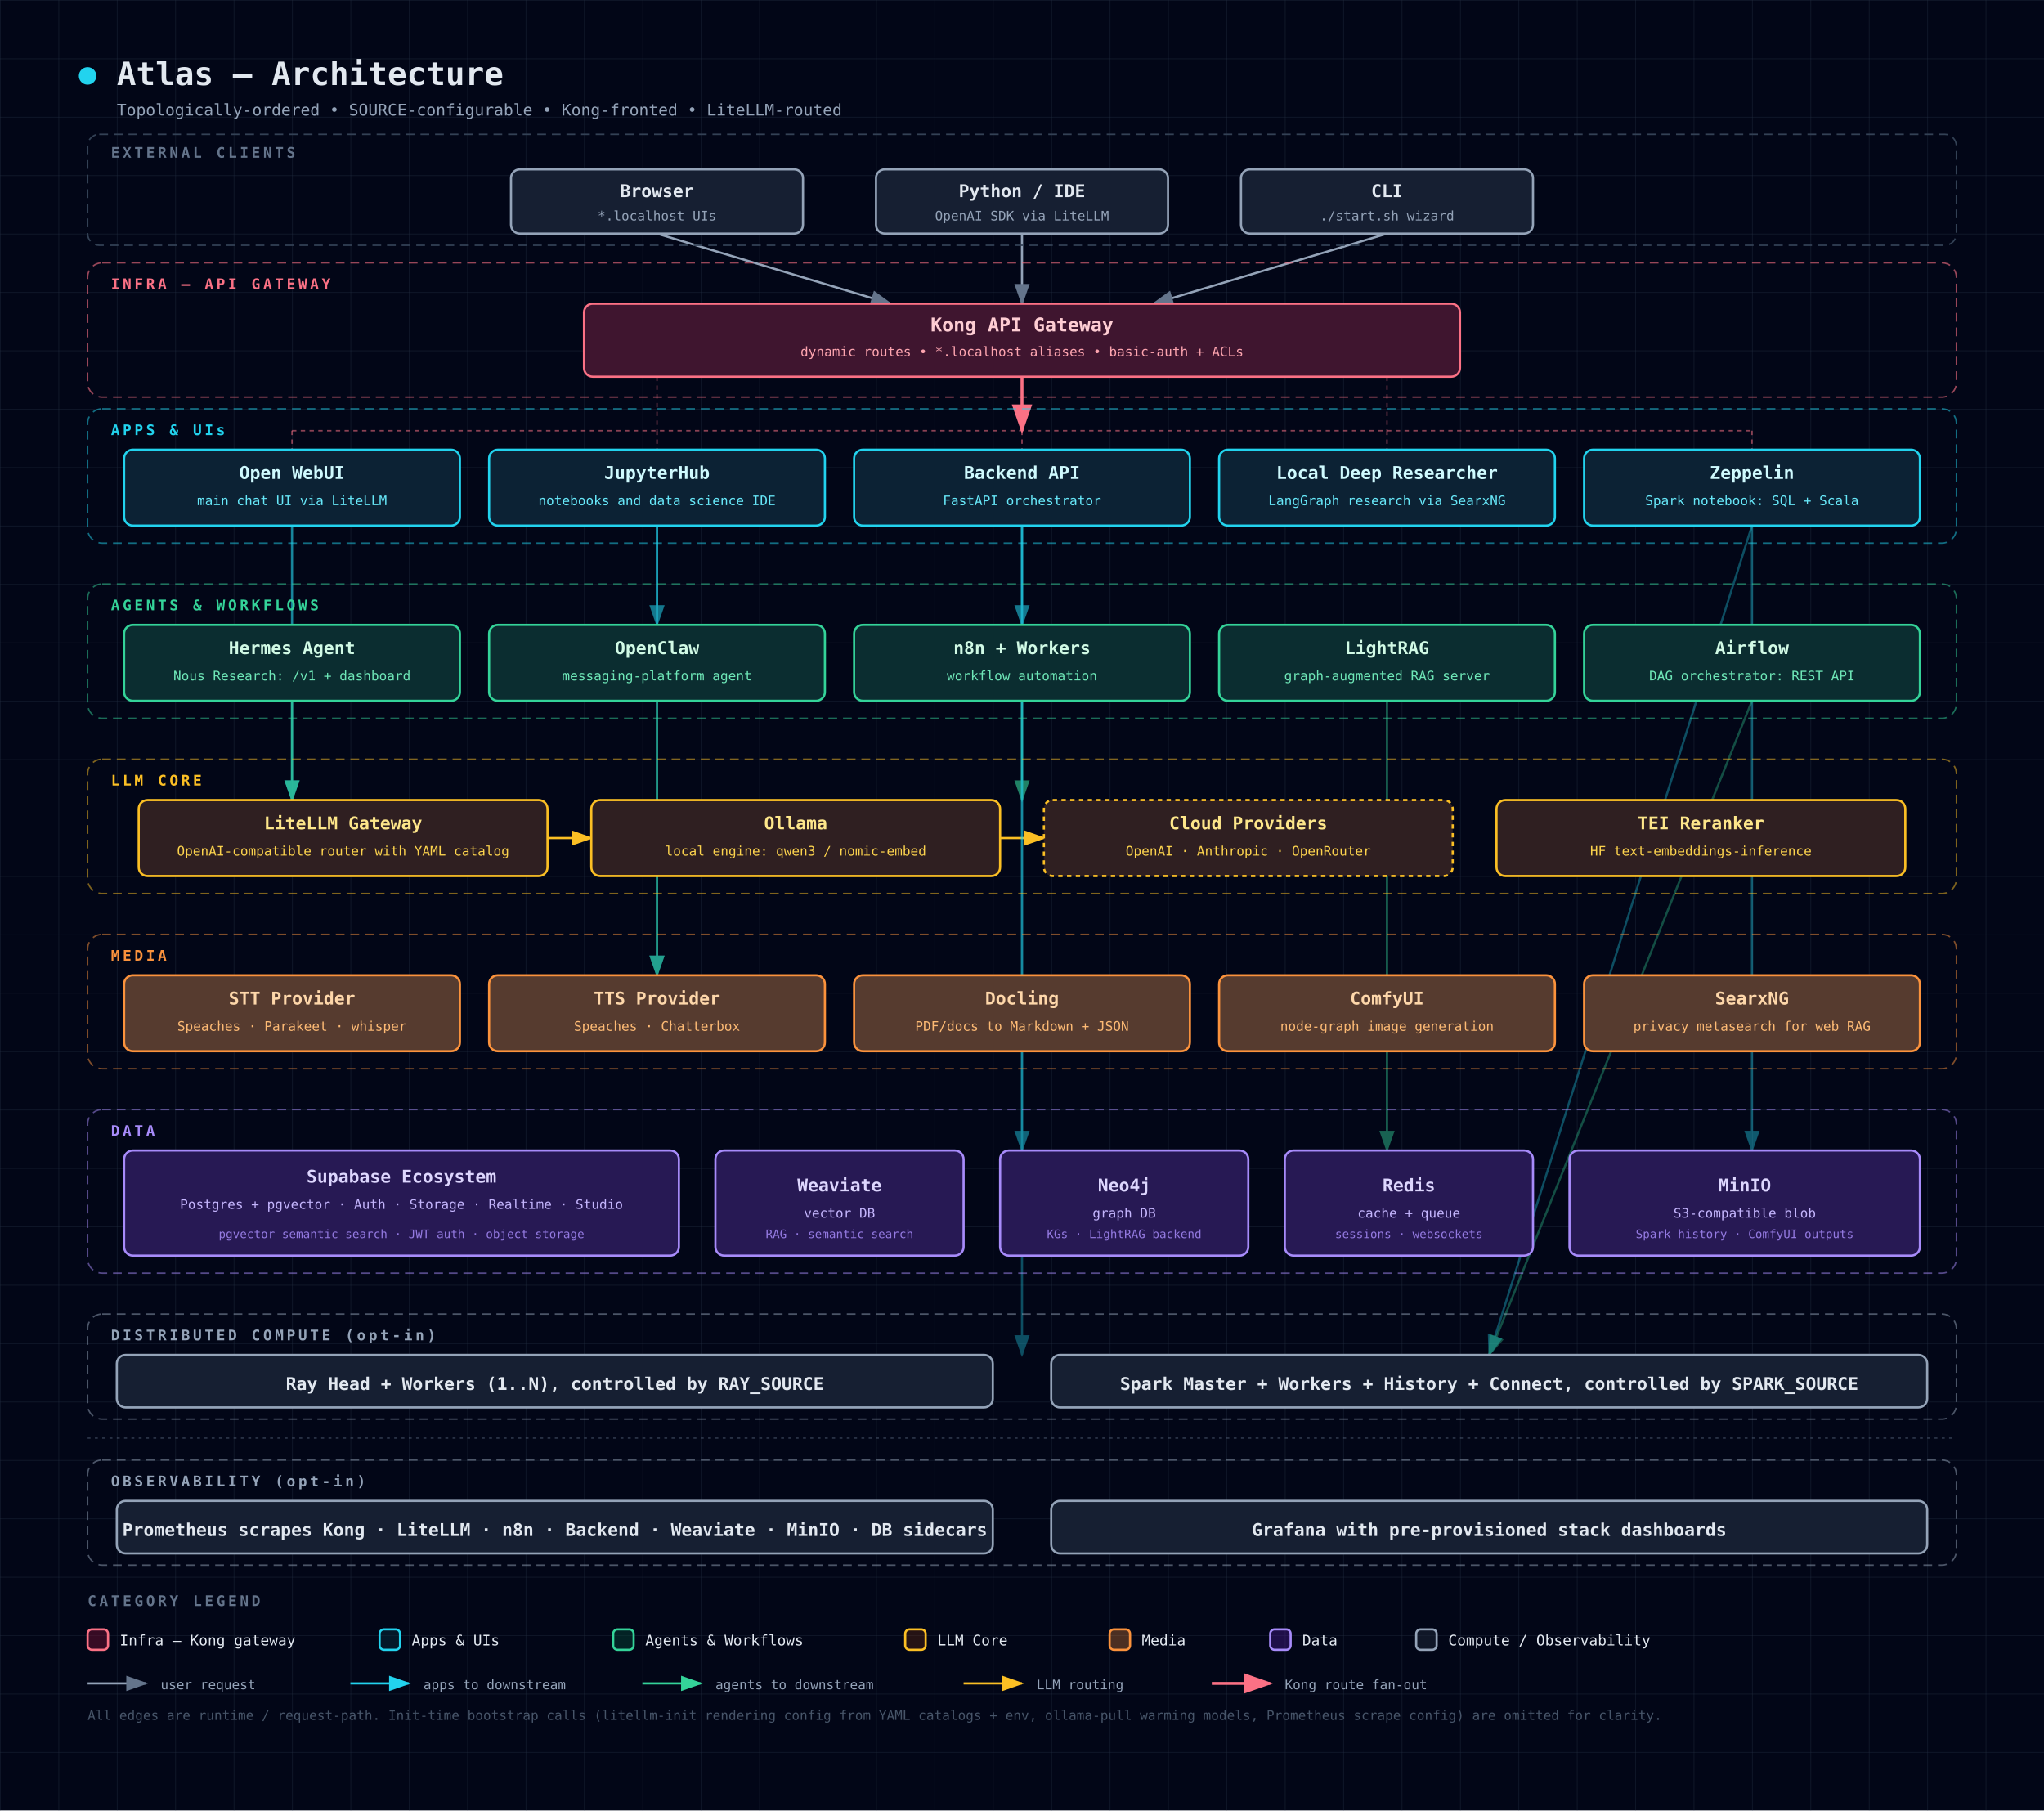
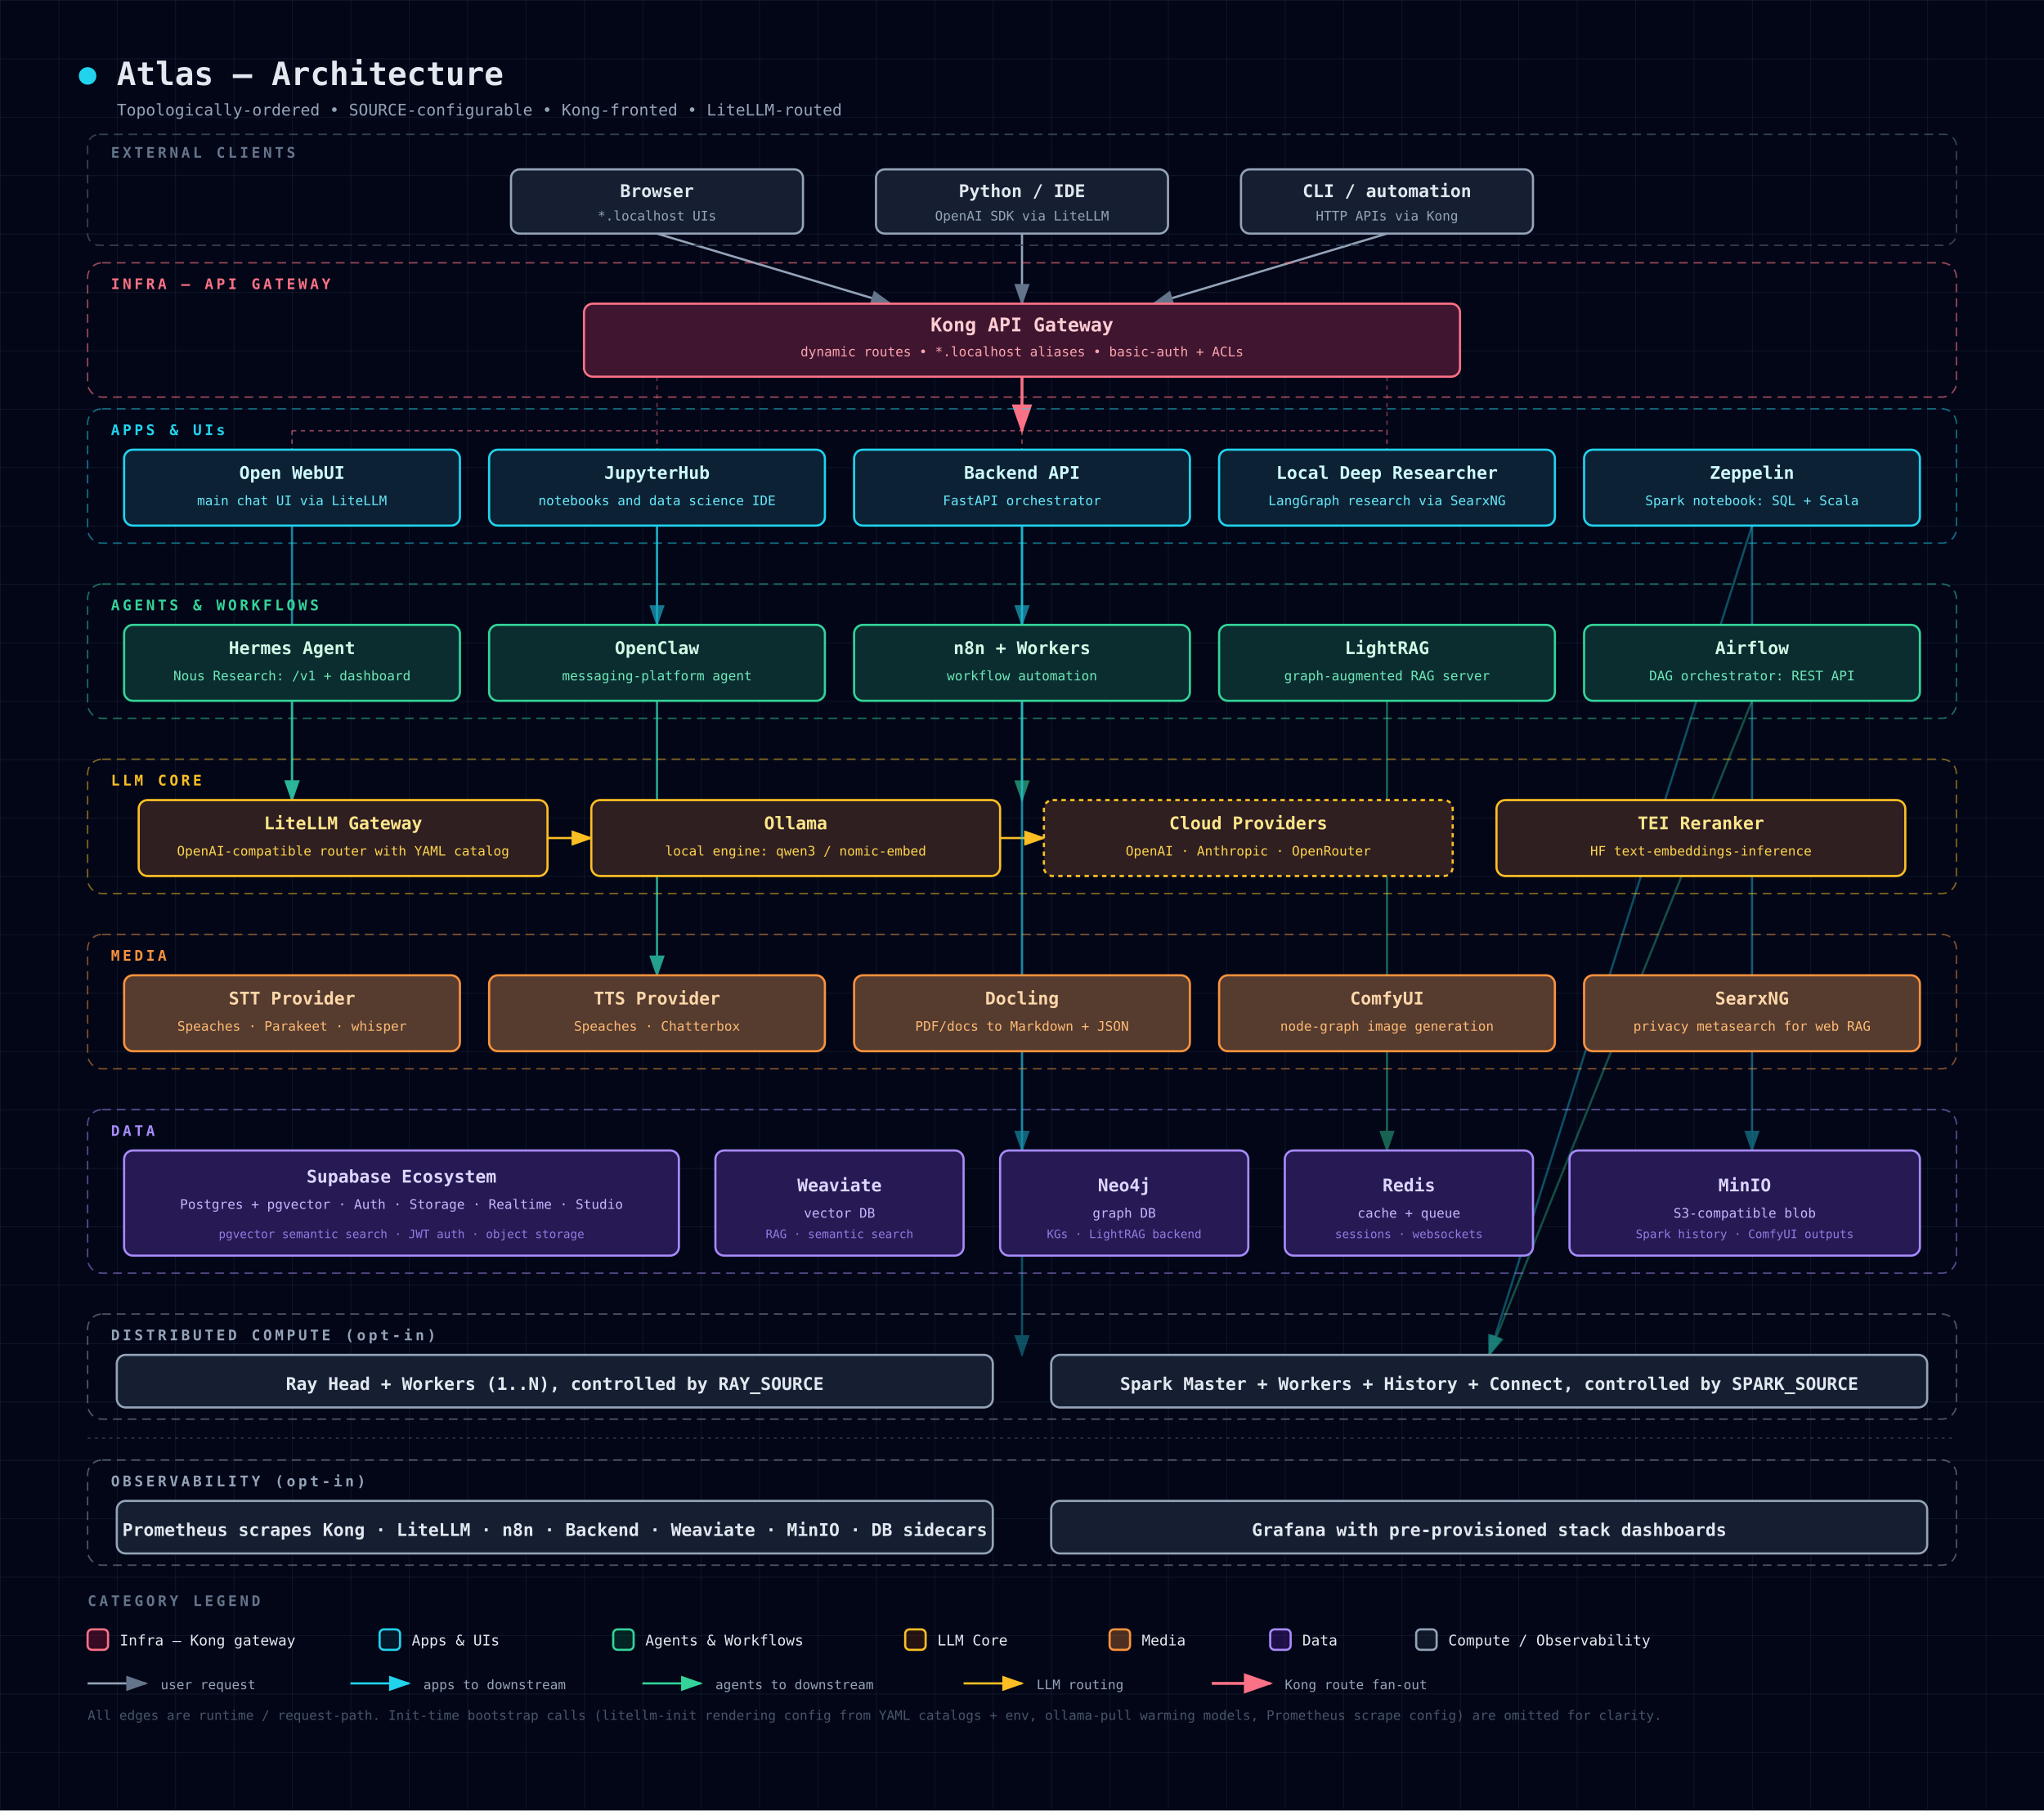
<svg xmlns="http://www.w3.org/2000/svg" viewBox="0 0 1400 1240" preserveAspectRatio="xMidYMid meet" font-family="'JetBrains Mono', 'Fira Code', Menlo, Consolas, monospace">
  <defs>
    <pattern id="grid" width="40" height="40" patternUnits="userSpaceOnUse">
      <path d="M 40 0 L 0 0 0 40" fill="none" stroke="#1e293b" stroke-width="0.5" />
    </pattern>
    <marker id="arrow" markerWidth="10" markerHeight="7" refX="9" refY="3.5" orient="auto">
      <polygon points="0 0, 10 3.5, 0 7" fill="#64748b" />
    </marker>
    <marker id="arrow-cyan" markerWidth="10" markerHeight="7" refX="9" refY="3.5" orient="auto">
      <polygon points="0 0, 10 3.5, 0 7" fill="#22d3ee" />
    </marker>
    <marker id="arrow-emerald" markerWidth="10" markerHeight="7" refX="9" refY="3.5" orient="auto">
      <polygon points="0 0, 10 3.5, 0 7" fill="#34d399" />
    </marker>
    <marker id="arrow-amber" markerWidth="10" markerHeight="7" refX="9" refY="3.5" orient="auto">
      <polygon points="0 0, 10 3.5, 0 7" fill="#fbbf24" />
    </marker>
    <marker id="arrow-rose" markerWidth="10" markerHeight="7" refX="9" refY="3.5" orient="auto">
      <polygon points="0 0, 10 3.5, 0 7" fill="#fb7185" />
    </marker>
    <marker id="arrow-slate" markerWidth="10" markerHeight="7" refX="9" refY="3.5" orient="auto">
      <polygon points="0 0, 10 3.5, 0 7" fill="#94a3b8" />
    </marker>
  </defs>
  <rect width="1400" height="1240" fill="#020617" />
  <rect width="1400" height="1240" fill="url(#grid)" />
  <g transform="translate(60, 30)">
    <circle cx="0" cy="22" r="6" fill="#22d3ee">
      <animate attributeName="opacity" values="0.4;1;0.4" dur="2s" repeatCount="indefinite" />
    </circle>
    <text x="20" y="22" fill="#e2e8f0" font-size="22" font-weight="700" dominant-baseline="middle">Atlas — Architecture</text>
    <text x="20" y="46" fill="#94a3b8" font-size="11" dominant-baseline="middle">Topologically-ordered • SOURCE-configurable • Kong-fronted • LiteLLM-routed</text>
  </g>
  <line x1="450" y1="160" x2="610" y2="208" stroke="#94a3b8" stroke-width="1.5" marker-end="url(#arrow)" />
  <line x1="700" y1="160" x2="700" y2="208" stroke="#94a3b8" stroke-width="1.5" marker-end="url(#arrow)" />
  <line x1="950" y1="160" x2="790" y2="208" stroke="#94a3b8" stroke-width="1.5" marker-end="url(#arrow)" />
  <line x1="700" y1="258" x2="700" y2="295" stroke="#fb7185" stroke-width="2" marker-end="url(#arrow-rose)" />
-   <line x1="200" y1="295" x2="1200" y2="295" stroke="#fb7185" stroke-width="1" stroke-dasharray="3,3" opacity="0.55" />
+   <line x1="200" y1="295" x2="950" y2="295" stroke="#fb7185" stroke-width="1" stroke-dasharray="3,3" opacity="0.55" />
  <line x1="200" y1="295" x2="200" y2="308" stroke="#fb7185" stroke-width="1" stroke-dasharray="3,3" opacity="0.55" />
  <line x1="450" y1="295" x2="450" y2="308" stroke="#fb7185" stroke-width="1" stroke-dasharray="3,3" opacity="0.55" />
  <line x1="700" y1="295" x2="700" y2="308" stroke="#fb7185" stroke-width="1" stroke-dasharray="3,3" opacity="0.55" />
  <line x1="950" y1="295" x2="950" y2="308" stroke="#fb7185" stroke-width="1" stroke-dasharray="3,3" opacity="0.55" />
-   <line x1="1200" y1="295" x2="1200" y2="308" stroke="#fb7185" stroke-width="1" stroke-dasharray="3,3" opacity="0.55" />
  <line x1="450" y1="258" x2="450" y2="295" stroke="#fb7185" stroke-width="1" stroke-dasharray="3,3" opacity="0.4" />
  <line x1="950" y1="258" x2="950" y2="295" stroke="#fb7185" stroke-width="1" stroke-dasharray="3,3" opacity="0.4" />
  <line x1="450" y1="360" x2="450" y2="428" stroke="#22d3ee" stroke-width="1.5" marker-end="url(#arrow-cyan)" opacity="0.55" />
  <line x1="700" y1="360" x2="700" y2="428" stroke="#22d3ee" stroke-width="1.5" marker-end="url(#arrow-cyan)" opacity="0.55" />
  <line x1="200" y1="360" x2="200" y2="548" stroke="#22d3ee" stroke-width="1.5" marker-end="url(#arrow-cyan)" opacity="0.6" />
  <line x1="200" y1="480" x2="200" y2="548" stroke="#34d399" stroke-width="1.5" marker-end="url(#arrow-emerald)" opacity="0.65" />
  <line x1="700" y1="480" x2="700" y2="548" stroke="#34d399" stroke-width="1.5" marker-end="url(#arrow-emerald)" opacity="0.6" />
  <line x1="375" y1="574" x2="405" y2="574" stroke="#fbbf24" stroke-width="1.5" marker-end="url(#arrow-amber)" />
  <line x1="685" y1="574" x2="715" y2="574" stroke="#fbbf24" stroke-width="1.5" marker-end="url(#arrow-amber)" />
  <line x1="450" y1="360" x2="450" y2="668" stroke="#22d3ee" stroke-width="1.5" marker-end="url(#arrow-cyan)" opacity="0.5" />
  <line x1="450" y1="480" x2="450" y2="668" stroke="#34d399" stroke-width="1.5" marker-end="url(#arrow-emerald)" opacity="0.5" />
  <line x1="700" y1="360" x2="700" y2="788" stroke="#22d3ee" stroke-width="1.5" marker-end="url(#arrow-cyan)" opacity="0.45" />
  <line x1="1200" y1="360" x2="1200" y2="788" stroke="#22d3ee" stroke-width="1.5" marker-end="url(#arrow-cyan)" opacity="0.4" />
  <line x1="950" y1="480" x2="950" y2="788" stroke="#34d399" stroke-width="1.5" marker-end="url(#arrow-emerald)" opacity="0.45" />
  <line x1="700" y1="360" x2="700" y2="928" stroke="#22d3ee" stroke-width="1.5" marker-end="url(#arrow-cyan)" opacity="0.35" />
  <line x1="1200" y1="360" x2="1020" y2="928" stroke="#22d3ee" stroke-width="1.5" marker-end="url(#arrow-cyan)" opacity="0.35" />
  <line x1="1200" y1="480" x2="1020" y2="928" stroke="#34d399" stroke-width="1.5" marker-end="url(#arrow-emerald)" opacity="0.35" />
  <line x1="60" y1="985" x2="1340" y2="985" stroke="#64748b" stroke-width="1" stroke-dasharray="2,3" opacity="0.4" />
  <g>
    <rect x="60" y="92" width="1280" height="76" rx="8" fill="none" stroke="#334155" stroke-width="1" stroke-dasharray="6,4" />
    <text x="76" y="108" fill="#64748b" font-size="10" font-weight="600" letter-spacing="2">EXTERNAL CLIENTS</text>
    <rect x="350" y="116" width="200" height="44" rx="6" fill="#0f172a" />
    <rect x="350" y="116" width="200" height="44" rx="6" fill="rgba(30, 41, 59, 0.5)" stroke="#94a3b8" stroke-width="1.5" />
    <text x="450" y="135" fill="#e2e8f0" font-size="12" font-weight="600" text-anchor="middle">Browser</text>
    <text x="450" y="151" fill="#94a3b8" font-size="9" text-anchor="middle">*.localhost UIs</text>
    <rect x="600" y="116" width="200" height="44" rx="6" fill="#0f172a" />
    <rect x="600" y="116" width="200" height="44" rx="6" fill="rgba(30, 41, 59, 0.5)" stroke="#94a3b8" stroke-width="1.5" />
    <text x="700" y="135" fill="#e2e8f0" font-size="12" font-weight="600" text-anchor="middle">Python / IDE</text>
    <text x="700" y="151" fill="#94a3b8" font-size="9" text-anchor="middle">OpenAI SDK via LiteLLM</text>
    <rect x="850" y="116" width="200" height="44" rx="6" fill="#0f172a" />
    <rect x="850" y="116" width="200" height="44" rx="6" fill="rgba(30, 41, 59, 0.5)" stroke="#94a3b8" stroke-width="1.5" />
-     <text x="950" y="135" fill="#e2e8f0" font-size="12" font-weight="600" text-anchor="middle">CLI</text>
-     <text x="950" y="151" fill="#94a3b8" font-size="9" text-anchor="middle">./start.sh wizard</text>
+     <text x="950" y="135" fill="#e2e8f0" font-size="12" font-weight="600" text-anchor="middle">CLI / automation</text>
+     <text x="950" y="151" fill="#94a3b8" font-size="9" text-anchor="middle">HTTP APIs via Kong</text>
  </g>
  <g>
    <rect x="60" y="180" width="1280" height="92" rx="10" fill="none" stroke="#fb7185" stroke-width="1" stroke-dasharray="6,4" opacity="0.6" />
    <text x="76" y="198" fill="#fb7185" font-size="10" font-weight="600" letter-spacing="2">INFRA — API GATEWAY</text>
    <rect x="400" y="208" width="600" height="50" rx="6" fill="#0f172a" />
    <rect x="400" y="208" width="600" height="50" rx="6" fill="rgba(136, 19, 55, 0.4)" stroke="#fb7185" stroke-width="1.5" />
    <text x="700" y="227" fill="#fecdd3" font-size="13" font-weight="700" text-anchor="middle">Kong API Gateway</text>
    <text x="700" y="244" fill="#fda4af" font-size="9" text-anchor="middle">dynamic routes • *.localhost aliases • basic-auth + ACLs</text>
  </g>
  <g>
    <rect x="60" y="280" width="1280" height="92" rx="10" fill="none" stroke="#22d3ee" stroke-width="1" stroke-dasharray="6,4" opacity="0.5" />
    <text x="76" y="298" fill="#22d3ee" font-size="10" font-weight="600" letter-spacing="2">APPS &amp; UIs</text>
    <rect x="85" y="308" width="230" height="52" rx="6" fill="#0f172a" />
    <rect x="85" y="308" width="230" height="52" rx="6" fill="rgba(8, 51, 68, 0.4)" stroke="#22d3ee" stroke-width="1.5" />
    <text x="200" y="328" fill="#cffafe" font-size="12" font-weight="600" text-anchor="middle">Open WebUI</text>
    <text x="200" y="346" fill="#67e8f9" font-size="9" text-anchor="middle">main chat UI via LiteLLM</text>
    <rect x="335" y="308" width="230" height="52" rx="6" fill="#0f172a" />
    <rect x="335" y="308" width="230" height="52" rx="6" fill="rgba(8, 51, 68, 0.4)" stroke="#22d3ee" stroke-width="1.5" />
    <text x="450" y="328" fill="#cffafe" font-size="12" font-weight="600" text-anchor="middle">JupyterHub</text>
    <text x="450" y="346" fill="#67e8f9" font-size="9" text-anchor="middle">notebooks and data science IDE</text>
    <rect x="585" y="308" width="230" height="52" rx="6" fill="#0f172a" />
    <rect x="585" y="308" width="230" height="52" rx="6" fill="rgba(8, 51, 68, 0.4)" stroke="#22d3ee" stroke-width="1.5" />
    <text x="700" y="328" fill="#cffafe" font-size="12" font-weight="600" text-anchor="middle">Backend API</text>
    <text x="700" y="346" fill="#67e8f9" font-size="9" text-anchor="middle">FastAPI orchestrator</text>
    <rect x="835" y="308" width="230" height="52" rx="6" fill="#0f172a" />
    <rect x="835" y="308" width="230" height="52" rx="6" fill="rgba(8, 51, 68, 0.4)" stroke="#22d3ee" stroke-width="1.5" />
    <text x="950" y="328" fill="#cffafe" font-size="12" font-weight="600" text-anchor="middle">Local Deep Researcher</text>
    <text x="950" y="346" fill="#67e8f9" font-size="9" text-anchor="middle">LangGraph research via SearxNG</text>
    <rect x="1085" y="308" width="230" height="52" rx="6" fill="#0f172a" />
    <rect x="1085" y="308" width="230" height="52" rx="6" fill="rgba(8, 51, 68, 0.4)" stroke="#22d3ee" stroke-width="1.5" />
    <text x="1200" y="328" fill="#cffafe" font-size="12" font-weight="600" text-anchor="middle">Zeppelin</text>
    <text x="1200" y="346" fill="#67e8f9" font-size="9" text-anchor="middle">Spark notebook: SQL + Scala</text>
  </g>
  <g>
    <rect x="60" y="400" width="1280" height="92" rx="10" fill="none" stroke="#34d399" stroke-width="1" stroke-dasharray="6,4" opacity="0.5" />
    <text x="76" y="418" fill="#34d399" font-size="10" font-weight="600" letter-spacing="2">AGENTS &amp; WORKFLOWS</text>
    <rect x="85" y="428" width="230" height="52" rx="6" fill="#0f172a" />
    <rect x="85" y="428" width="230" height="52" rx="6" fill="rgba(6, 78, 59, 0.4)" stroke="#34d399" stroke-width="1.5" />
    <text x="200" y="448" fill="#d1fae5" font-size="12" font-weight="600" text-anchor="middle">Hermes Agent</text>
    <text x="200" y="466" fill="#6ee7b7" font-size="9" text-anchor="middle">Nous Research: /v1 + dashboard</text>
    <rect x="335" y="428" width="230" height="52" rx="6" fill="#0f172a" />
    <rect x="335" y="428" width="230" height="52" rx="6" fill="rgba(6, 78, 59, 0.4)" stroke="#34d399" stroke-width="1.5" />
    <text x="450" y="448" fill="#d1fae5" font-size="12" font-weight="600" text-anchor="middle">OpenClaw</text>
    <text x="450" y="466" fill="#6ee7b7" font-size="9" text-anchor="middle">messaging-platform agent</text>
    <rect x="585" y="428" width="230" height="52" rx="6" fill="#0f172a" />
    <rect x="585" y="428" width="230" height="52" rx="6" fill="rgba(6, 78, 59, 0.4)" stroke="#34d399" stroke-width="1.5" />
    <text x="700" y="448" fill="#d1fae5" font-size="12" font-weight="600" text-anchor="middle">n8n + Workers</text>
    <text x="700" y="466" fill="#6ee7b7" font-size="9" text-anchor="middle">workflow automation</text>
    <rect x="835" y="428" width="230" height="52" rx="6" fill="#0f172a" />
    <rect x="835" y="428" width="230" height="52" rx="6" fill="rgba(6, 78, 59, 0.4)" stroke="#34d399" stroke-width="1.5" />
    <text x="950" y="448" fill="#d1fae5" font-size="12" font-weight="600" text-anchor="middle">LightRAG</text>
    <text x="950" y="466" fill="#6ee7b7" font-size="9" text-anchor="middle">graph-augmented RAG server</text>
    <rect x="1085" y="428" width="230" height="52" rx="6" fill="#0f172a" />
    <rect x="1085" y="428" width="230" height="52" rx="6" fill="rgba(6, 78, 59, 0.4)" stroke="#34d399" stroke-width="1.5" />
    <text x="1200" y="448" fill="#d1fae5" font-size="12" font-weight="600" text-anchor="middle">Airflow</text>
    <text x="1200" y="466" fill="#6ee7b7" font-size="9" text-anchor="middle">DAG orchestrator: REST API</text>
  </g>
  <g>
    <rect x="60" y="520" width="1280" height="92" rx="10" fill="none" stroke="#fbbf24" stroke-width="1" stroke-dasharray="6,4" opacity="0.5" />
    <text x="76" y="538" fill="#fbbf24" font-size="10" font-weight="600" letter-spacing="2">LLM CORE</text>
    <rect x="95" y="548" width="280" height="52" rx="6" fill="#0f172a" />
    <rect x="95" y="548" width="280" height="52" rx="6" fill="rgba(120, 53, 15, 0.3)" stroke="#fbbf24" stroke-width="1.5" />
    <text x="235" y="568" fill="#fde68a" font-size="12" font-weight="600" text-anchor="middle">LiteLLM Gateway</text>
    <text x="235" y="586" fill="#fcd34d" font-size="9" text-anchor="middle">OpenAI-compatible router with YAML catalog</text>
    <rect x="405" y="548" width="280" height="52" rx="6" fill="#0f172a" />
    <rect x="405" y="548" width="280" height="52" rx="6" fill="rgba(120, 53, 15, 0.3)" stroke="#fbbf24" stroke-width="1.5" />
    <text x="545" y="568" fill="#fde68a" font-size="12" font-weight="600" text-anchor="middle">Ollama</text>
    <text x="545" y="586" fill="#fcd34d" font-size="9" text-anchor="middle">local engine: qwen3 / nomic-embed</text>
    <rect x="715" y="548" width="280" height="52" rx="6" fill="#0f172a" />
    <rect x="715" y="548" width="280" height="52" rx="6" fill="rgba(120, 53, 15, 0.3)" stroke="#fbbf24" stroke-width="1.5" stroke-dasharray="3,3" />
    <text x="855" y="568" fill="#fde68a" font-size="12" font-weight="600" text-anchor="middle">Cloud Providers</text>
    <text x="855" y="586" fill="#fcd34d" font-size="9" text-anchor="middle">OpenAI · Anthropic · OpenRouter</text>
    <rect x="1025" y="548" width="280" height="52" rx="6" fill="#0f172a" />
    <rect x="1025" y="548" width="280" height="52" rx="6" fill="rgba(120, 53, 15, 0.3)" stroke="#fbbf24" stroke-width="1.5" />
    <text x="1165" y="568" fill="#fde68a" font-size="12" font-weight="600" text-anchor="middle">TEI Reranker</text>
    <text x="1165" y="586" fill="#fcd34d" font-size="9" text-anchor="middle">HF text-embeddings-inference</text>
  </g>
  <g>
    <rect x="60" y="640" width="1280" height="92" rx="10" fill="none" stroke="#fb923c" stroke-width="1" stroke-dasharray="6,4" opacity="0.5" />
    <text x="76" y="658" fill="#fb923c" font-size="10" font-weight="600" letter-spacing="2">MEDIA</text>
    <rect x="85" y="668" width="230" height="52" rx="6" fill="#0f172a" />
    <rect x="85" y="668" width="230" height="52" rx="6" fill="rgba(251, 146, 60, 0.3)" stroke="#fb923c" stroke-width="1.5" />
    <text x="200" y="688" fill="#fed7aa" font-size="12" font-weight="600" text-anchor="middle">STT Provider</text>
    <text x="200" y="706" fill="#fdba74" font-size="9" text-anchor="middle">Speaches · Parakeet · whisper</text>
    <rect x="335" y="668" width="230" height="52" rx="6" fill="#0f172a" />
    <rect x="335" y="668" width="230" height="52" rx="6" fill="rgba(251, 146, 60, 0.3)" stroke="#fb923c" stroke-width="1.5" />
    <text x="450" y="688" fill="#fed7aa" font-size="12" font-weight="600" text-anchor="middle">TTS Provider</text>
    <text x="450" y="706" fill="#fdba74" font-size="9" text-anchor="middle">Speaches · Chatterbox</text>
    <rect x="585" y="668" width="230" height="52" rx="6" fill="#0f172a" />
    <rect x="585" y="668" width="230" height="52" rx="6" fill="rgba(251, 146, 60, 0.3)" stroke="#fb923c" stroke-width="1.5" />
    <text x="700" y="688" fill="#fed7aa" font-size="12" font-weight="600" text-anchor="middle">Docling</text>
    <text x="700" y="706" fill="#fdba74" font-size="9" text-anchor="middle">PDF/docs to Markdown + JSON</text>
    <rect x="835" y="668" width="230" height="52" rx="6" fill="#0f172a" />
    <rect x="835" y="668" width="230" height="52" rx="6" fill="rgba(251, 146, 60, 0.3)" stroke="#fb923c" stroke-width="1.5" />
    <text x="950" y="688" fill="#fed7aa" font-size="12" font-weight="600" text-anchor="middle">ComfyUI</text>
    <text x="950" y="706" fill="#fdba74" font-size="9" text-anchor="middle">node-graph image generation</text>
    <rect x="1085" y="668" width="230" height="52" rx="6" fill="#0f172a" />
    <rect x="1085" y="668" width="230" height="52" rx="6" fill="rgba(251, 146, 60, 0.3)" stroke="#fb923c" stroke-width="1.5" />
    <text x="1200" y="688" fill="#fed7aa" font-size="12" font-weight="600" text-anchor="middle">SearxNG</text>
    <text x="1200" y="706" fill="#fdba74" font-size="9" text-anchor="middle">privacy metasearch for web RAG</text>
  </g>
  <g>
    <rect x="60" y="760" width="1280" height="112" rx="10" fill="none" stroke="#a78bfa" stroke-width="1" stroke-dasharray="6,4" opacity="0.5" />
    <text x="76" y="778" fill="#a78bfa" font-size="10" font-weight="600" letter-spacing="2">DATA</text>
    <rect x="85" y="788" width="380" height="72" rx="6" fill="#0f172a" />
    <rect x="85" y="788" width="380" height="72" rx="6" fill="rgba(76, 29, 149, 0.4)" stroke="#a78bfa" stroke-width="1.5" />
    <text x="275" y="810" fill="#ddd6fe" font-size="12" font-weight="600" text-anchor="middle">Supabase Ecosystem</text>
    <text x="275" y="828" fill="#c4b5fd" font-size="9" text-anchor="middle">Postgres + pgvector · Auth · Storage · Realtime · Studio</text>
    <text x="275" y="848" fill="#a78bfa" font-size="8" text-anchor="middle" opacity="0.85">pgvector semantic search · JWT auth · object storage</text>
    <rect x="490" y="788" width="170" height="72" rx="6" fill="#0f172a" />
    <rect x="490" y="788" width="170" height="72" rx="6" fill="rgba(76, 29, 149, 0.4)" stroke="#a78bfa" stroke-width="1.5" />
    <text x="575" y="816" fill="#ddd6fe" font-size="12" font-weight="600" text-anchor="middle">Weaviate</text>
    <text x="575" y="834" fill="#c4b5fd" font-size="9" text-anchor="middle">vector DB</text>
    <text x="575" y="848" fill="#a78bfa" font-size="8" text-anchor="middle" opacity="0.85">RAG · semantic search</text>
    <rect x="685" y="788" width="170" height="72" rx="6" fill="#0f172a" />
    <rect x="685" y="788" width="170" height="72" rx="6" fill="rgba(76, 29, 149, 0.4)" stroke="#a78bfa" stroke-width="1.5" />
    <text x="770" y="816" fill="#ddd6fe" font-size="12" font-weight="600" text-anchor="middle">Neo4j</text>
    <text x="770" y="834" fill="#c4b5fd" font-size="9" text-anchor="middle">graph DB</text>
    <text x="770" y="848" fill="#a78bfa" font-size="8" text-anchor="middle" opacity="0.85">KGs · LightRAG backend</text>
    <rect x="880" y="788" width="170" height="72" rx="6" fill="#0f172a" />
    <rect x="880" y="788" width="170" height="72" rx="6" fill="rgba(76, 29, 149, 0.4)" stroke="#a78bfa" stroke-width="1.5" />
    <text x="965" y="816" fill="#ddd6fe" font-size="12" font-weight="600" text-anchor="middle">Redis</text>
    <text x="965" y="834" fill="#c4b5fd" font-size="9" text-anchor="middle">cache + queue</text>
    <text x="965" y="848" fill="#a78bfa" font-size="8" text-anchor="middle" opacity="0.85">sessions · websockets</text>
    <rect x="1075" y="788" width="240" height="72" rx="6" fill="#0f172a" />
    <rect x="1075" y="788" width="240" height="72" rx="6" fill="rgba(76, 29, 149, 0.4)" stroke="#a78bfa" stroke-width="1.5" />
    <text x="1195" y="816" fill="#ddd6fe" font-size="12" font-weight="600" text-anchor="middle">MinIO</text>
    <text x="1195" y="834" fill="#c4b5fd" font-size="9" text-anchor="middle">S3-compatible blob</text>
    <text x="1195" y="848" fill="#a78bfa" font-size="8" text-anchor="middle" opacity="0.85">Spark history · ComfyUI outputs</text>
  </g>
  <g>
    <rect x="60" y="900" width="1280" height="72" rx="10" fill="none" stroke="#94a3b8" stroke-width="1" stroke-dasharray="6,4" opacity="0.5" />
    <text x="76" y="918" fill="#94a3b8" font-size="10" font-weight="600" letter-spacing="2">DISTRIBUTED COMPUTE  (opt-in)</text>
    <rect x="80" y="928" width="600" height="36" rx="6" fill="#0f172a" />
    <rect x="80" y="928" width="600" height="36" rx="6" fill="rgba(30, 41, 59, 0.5)" stroke="#94a3b8" stroke-width="1.5" />
    <text x="380" y="952" fill="#e2e8f0" font-size="12" font-weight="600" text-anchor="middle">Ray Head + Workers (1..N), controlled by RAY_SOURCE</text>
    <rect x="720" y="928" width="600" height="36" rx="6" fill="#0f172a" />
    <rect x="720" y="928" width="600" height="36" rx="6" fill="rgba(30, 41, 59, 0.5)" stroke="#94a3b8" stroke-width="1.5" />
    <text x="1020" y="952" fill="#e2e8f0" font-size="12" font-weight="600" text-anchor="middle">Spark Master + Workers + History + Connect, controlled by SPARK_SOURCE</text>
  </g>
  <g>
    <rect x="60" y="1000" width="1280" height="72" rx="10" fill="none" stroke="#94a3b8" stroke-width="1" stroke-dasharray="6,4" opacity="0.5" />
    <text x="76" y="1018" fill="#94a3b8" font-size="10" font-weight="600" letter-spacing="2">OBSERVABILITY  (opt-in)</text>
    <rect x="80" y="1028" width="600" height="36" rx="6" fill="#0f172a" />
    <rect x="80" y="1028" width="600" height="36" rx="6" fill="rgba(30, 41, 59, 0.5)" stroke="#94a3b8" stroke-width="1.5" />
    <text x="380" y="1052" fill="#e2e8f0" font-size="12" font-weight="600" text-anchor="middle">Prometheus scrapes Kong · LiteLLM · n8n · Backend · Weaviate · MinIO · DB sidecars</text>
    <rect x="720" y="1028" width="600" height="36" rx="6" fill="#0f172a" />
    <rect x="720" y="1028" width="600" height="36" rx="6" fill="rgba(30, 41, 59, 0.5)" stroke="#94a3b8" stroke-width="1.5" />
    <text x="1020" y="1052" fill="#e2e8f0" font-size="12" font-weight="600" text-anchor="middle">Grafana with pre-provisioned stack dashboards</text>
  </g>
  <g transform="translate(60, 1100)">
    <text x="0" y="0" fill="#64748b" font-size="10" font-weight="600" letter-spacing="2">CATEGORY LEGEND</text>
    <g transform="translate(0, 16)">
      <rect x="0" y="0" width="14" height="14" rx="3" fill="rgba(136, 19, 55, 0.4)" stroke="#fb7185" stroke-width="1.5" />
      <text x="22" y="11" fill="#e2e8f0" font-size="10">Infra — Kong gateway</text>
      <rect x="200" y="0" width="14" height="14" rx="3" fill="rgba(8, 51, 68, 0.4)" stroke="#22d3ee" stroke-width="1.5" />
      <text x="222" y="11" fill="#e2e8f0" font-size="10">Apps &amp; UIs</text>
      <rect x="360" y="0" width="14" height="14" rx="3" fill="rgba(6, 78, 59, 0.4)" stroke="#34d399" stroke-width="1.5" />
      <text x="382" y="11" fill="#e2e8f0" font-size="10">Agents &amp; Workflows</text>
      <rect x="560" y="0" width="14" height="14" rx="3" fill="rgba(120, 53, 15, 0.3)" stroke="#fbbf24" stroke-width="1.5" />
      <text x="582" y="11" fill="#e2e8f0" font-size="10">LLM Core</text>
      <rect x="700" y="0" width="14" height="14" rx="3" fill="rgba(251, 146, 60, 0.3)" stroke="#fb923c" stroke-width="1.5" />
      <text x="722" y="11" fill="#e2e8f0" font-size="10">Media</text>
      <rect x="810" y="0" width="14" height="14" rx="3" fill="rgba(76, 29, 149, 0.4)" stroke="#a78bfa" stroke-width="1.5" />
      <text x="832" y="11" fill="#e2e8f0" font-size="10">Data</text>
      <rect x="910" y="0" width="14" height="14" rx="3" fill="rgba(30, 41, 59, 0.5)" stroke="#94a3b8" stroke-width="1.5" />
      <text x="932" y="11" fill="#e2e8f0" font-size="10">Compute / Observability</text>
    </g>
    <g transform="translate(0, 46)">
      <line x1="0" y1="7" x2="40" y2="7" stroke="#94a3b8" stroke-width="1.5" marker-end="url(#arrow)" />
      <text x="50" y="11" fill="#94a3b8" font-size="9">user request</text>
      <line x1="180" y1="7" x2="220" y2="7" stroke="#22d3ee" stroke-width="1.5" marker-end="url(#arrow-cyan)" />
      <text x="230" y="11" fill="#94a3b8" font-size="9">apps to downstream</text>
      <line x1="380" y1="7" x2="420" y2="7" stroke="#34d399" stroke-width="1.5" marker-end="url(#arrow-emerald)" />
      <text x="430" y="11" fill="#94a3b8" font-size="9">agents to downstream</text>
      <line x1="600" y1="7" x2="640" y2="7" stroke="#fbbf24" stroke-width="1.5" marker-end="url(#arrow-amber)" />
      <text x="650" y="11" fill="#94a3b8" font-size="9">LLM routing</text>
      <line x1="770" y1="7" x2="810" y2="7" stroke="#fb7185" stroke-width="2" marker-end="url(#arrow-rose)" />
      <text x="820" y="11" fill="#94a3b8" font-size="9">Kong route fan-out</text>
    </g>
    <text x="0" y="78" fill="#475569" font-size="9">All edges are runtime / request-path. Init-time bootstrap calls (litellm-init rendering config from YAML catalogs + env, ollama-pull warming models, Prometheus scrape config) are omitted for clarity.</text>
  </g>
</svg>
